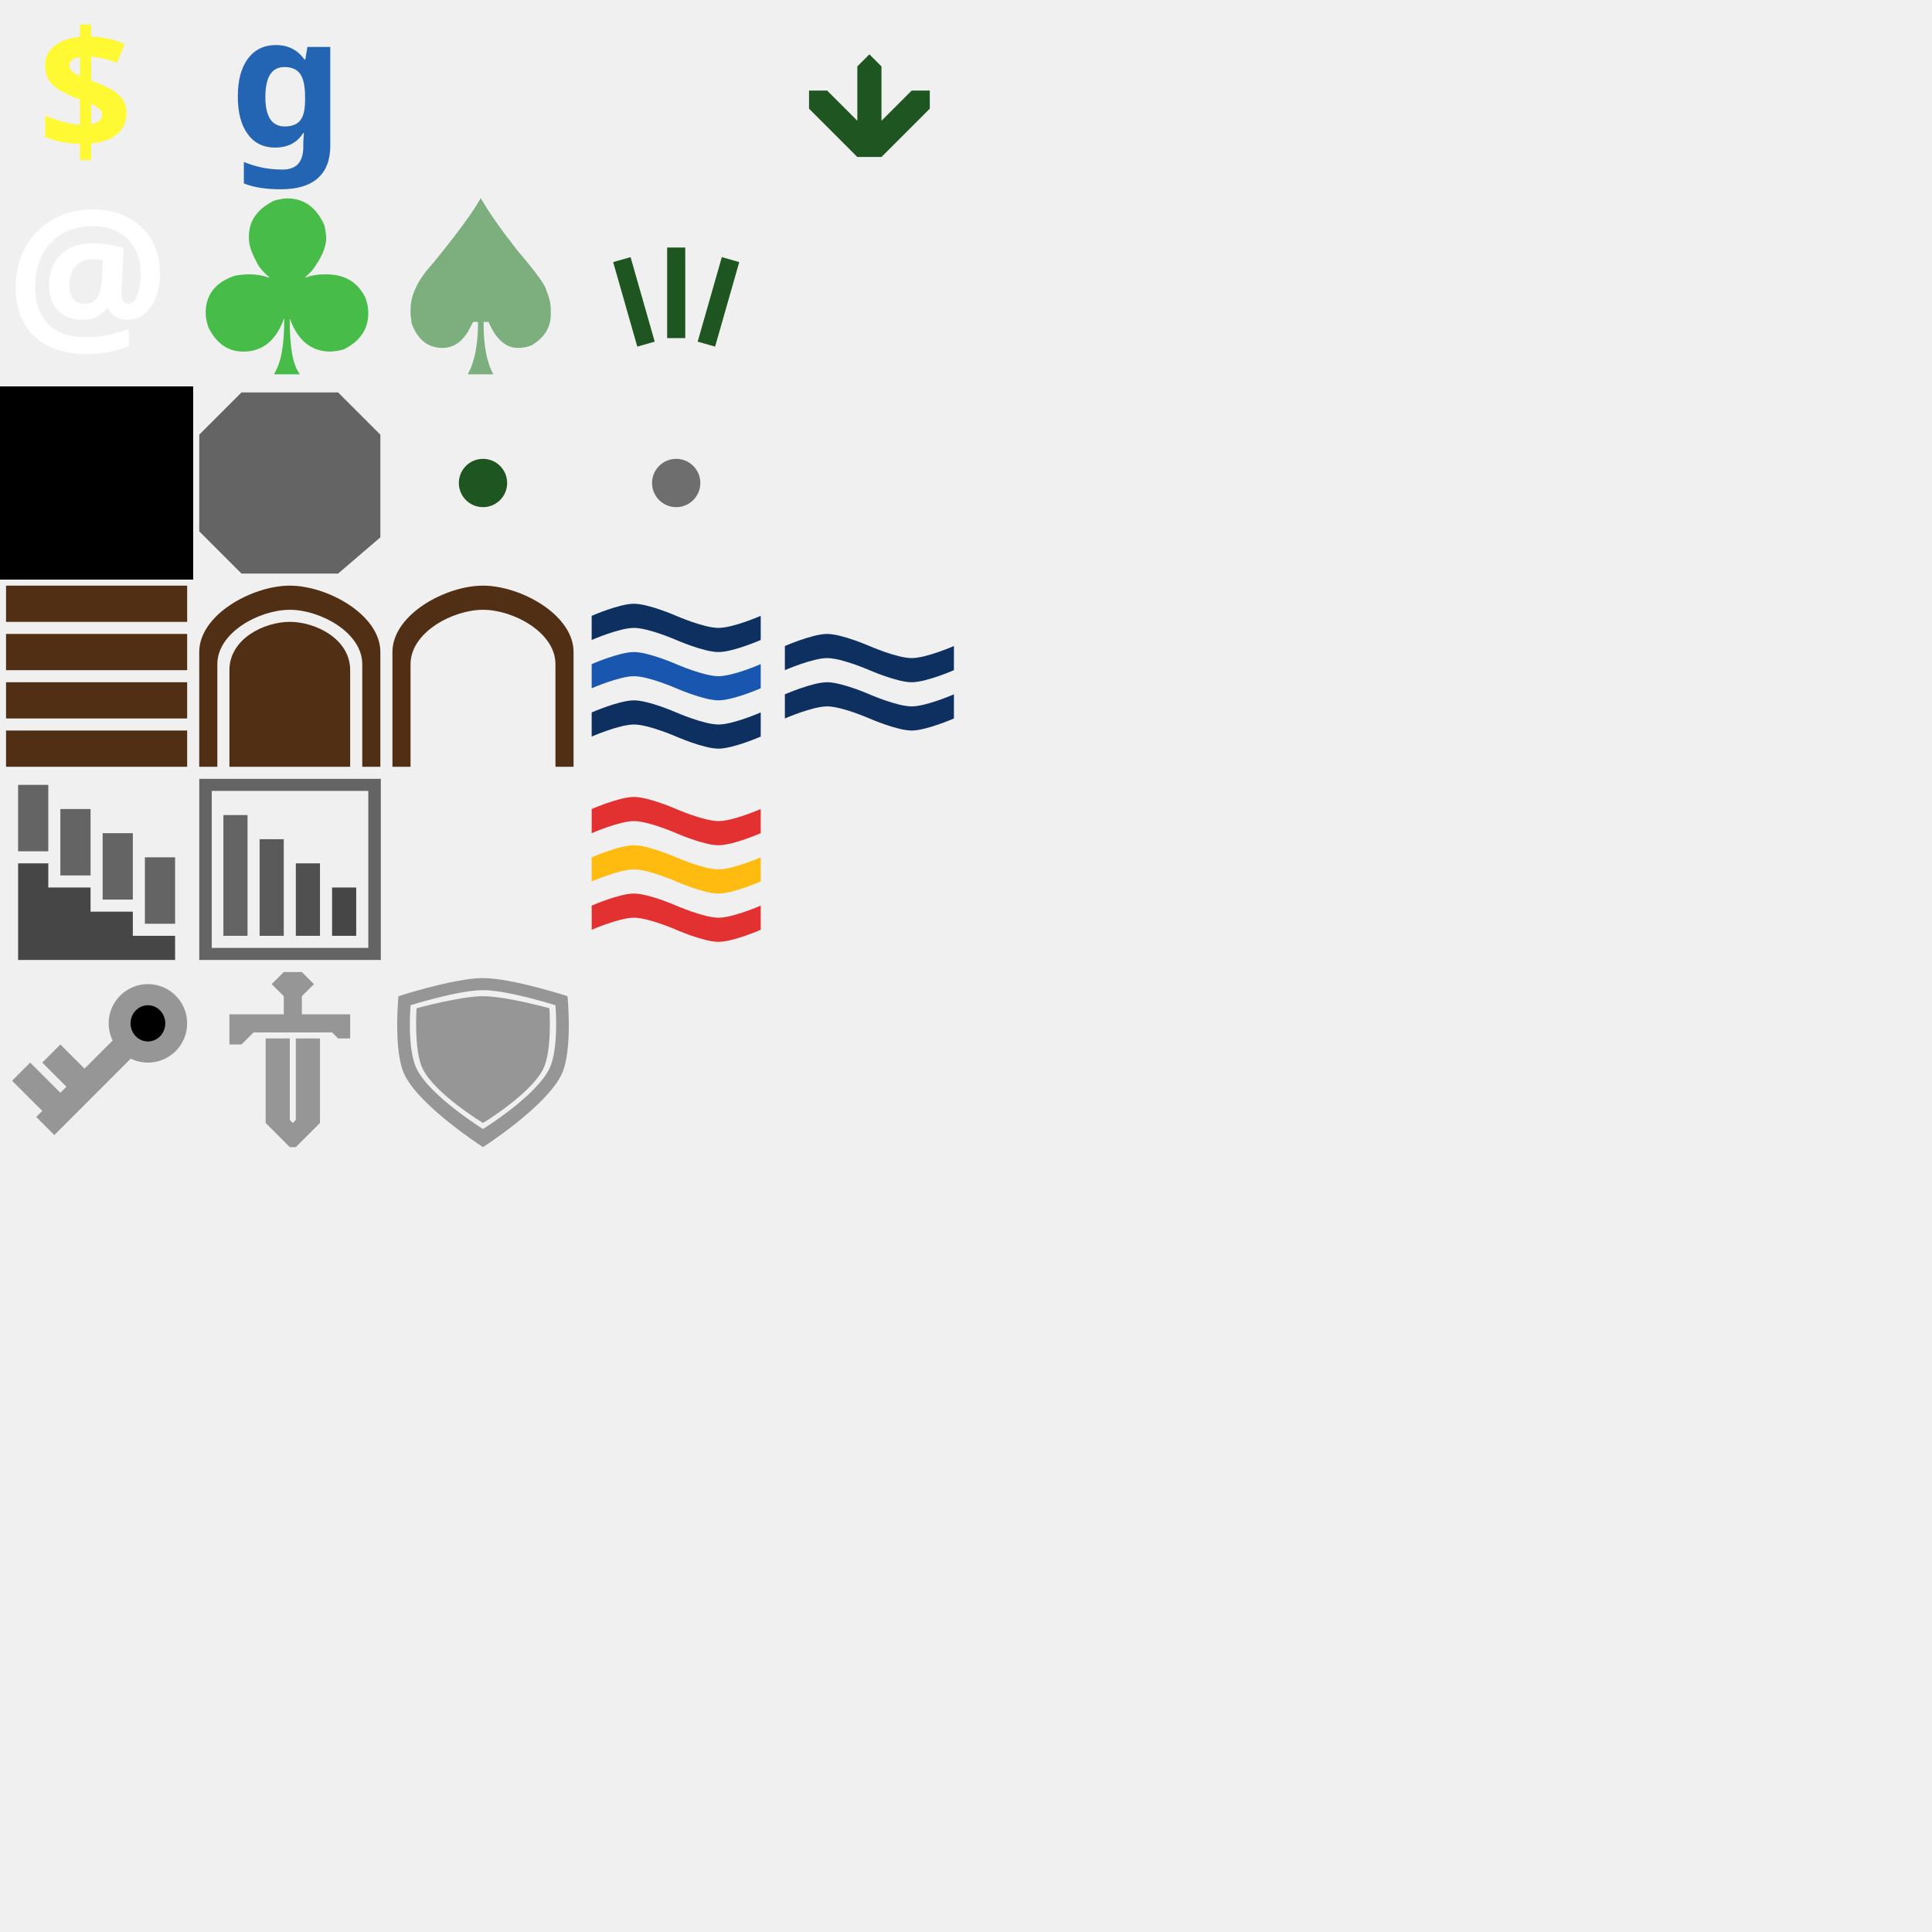
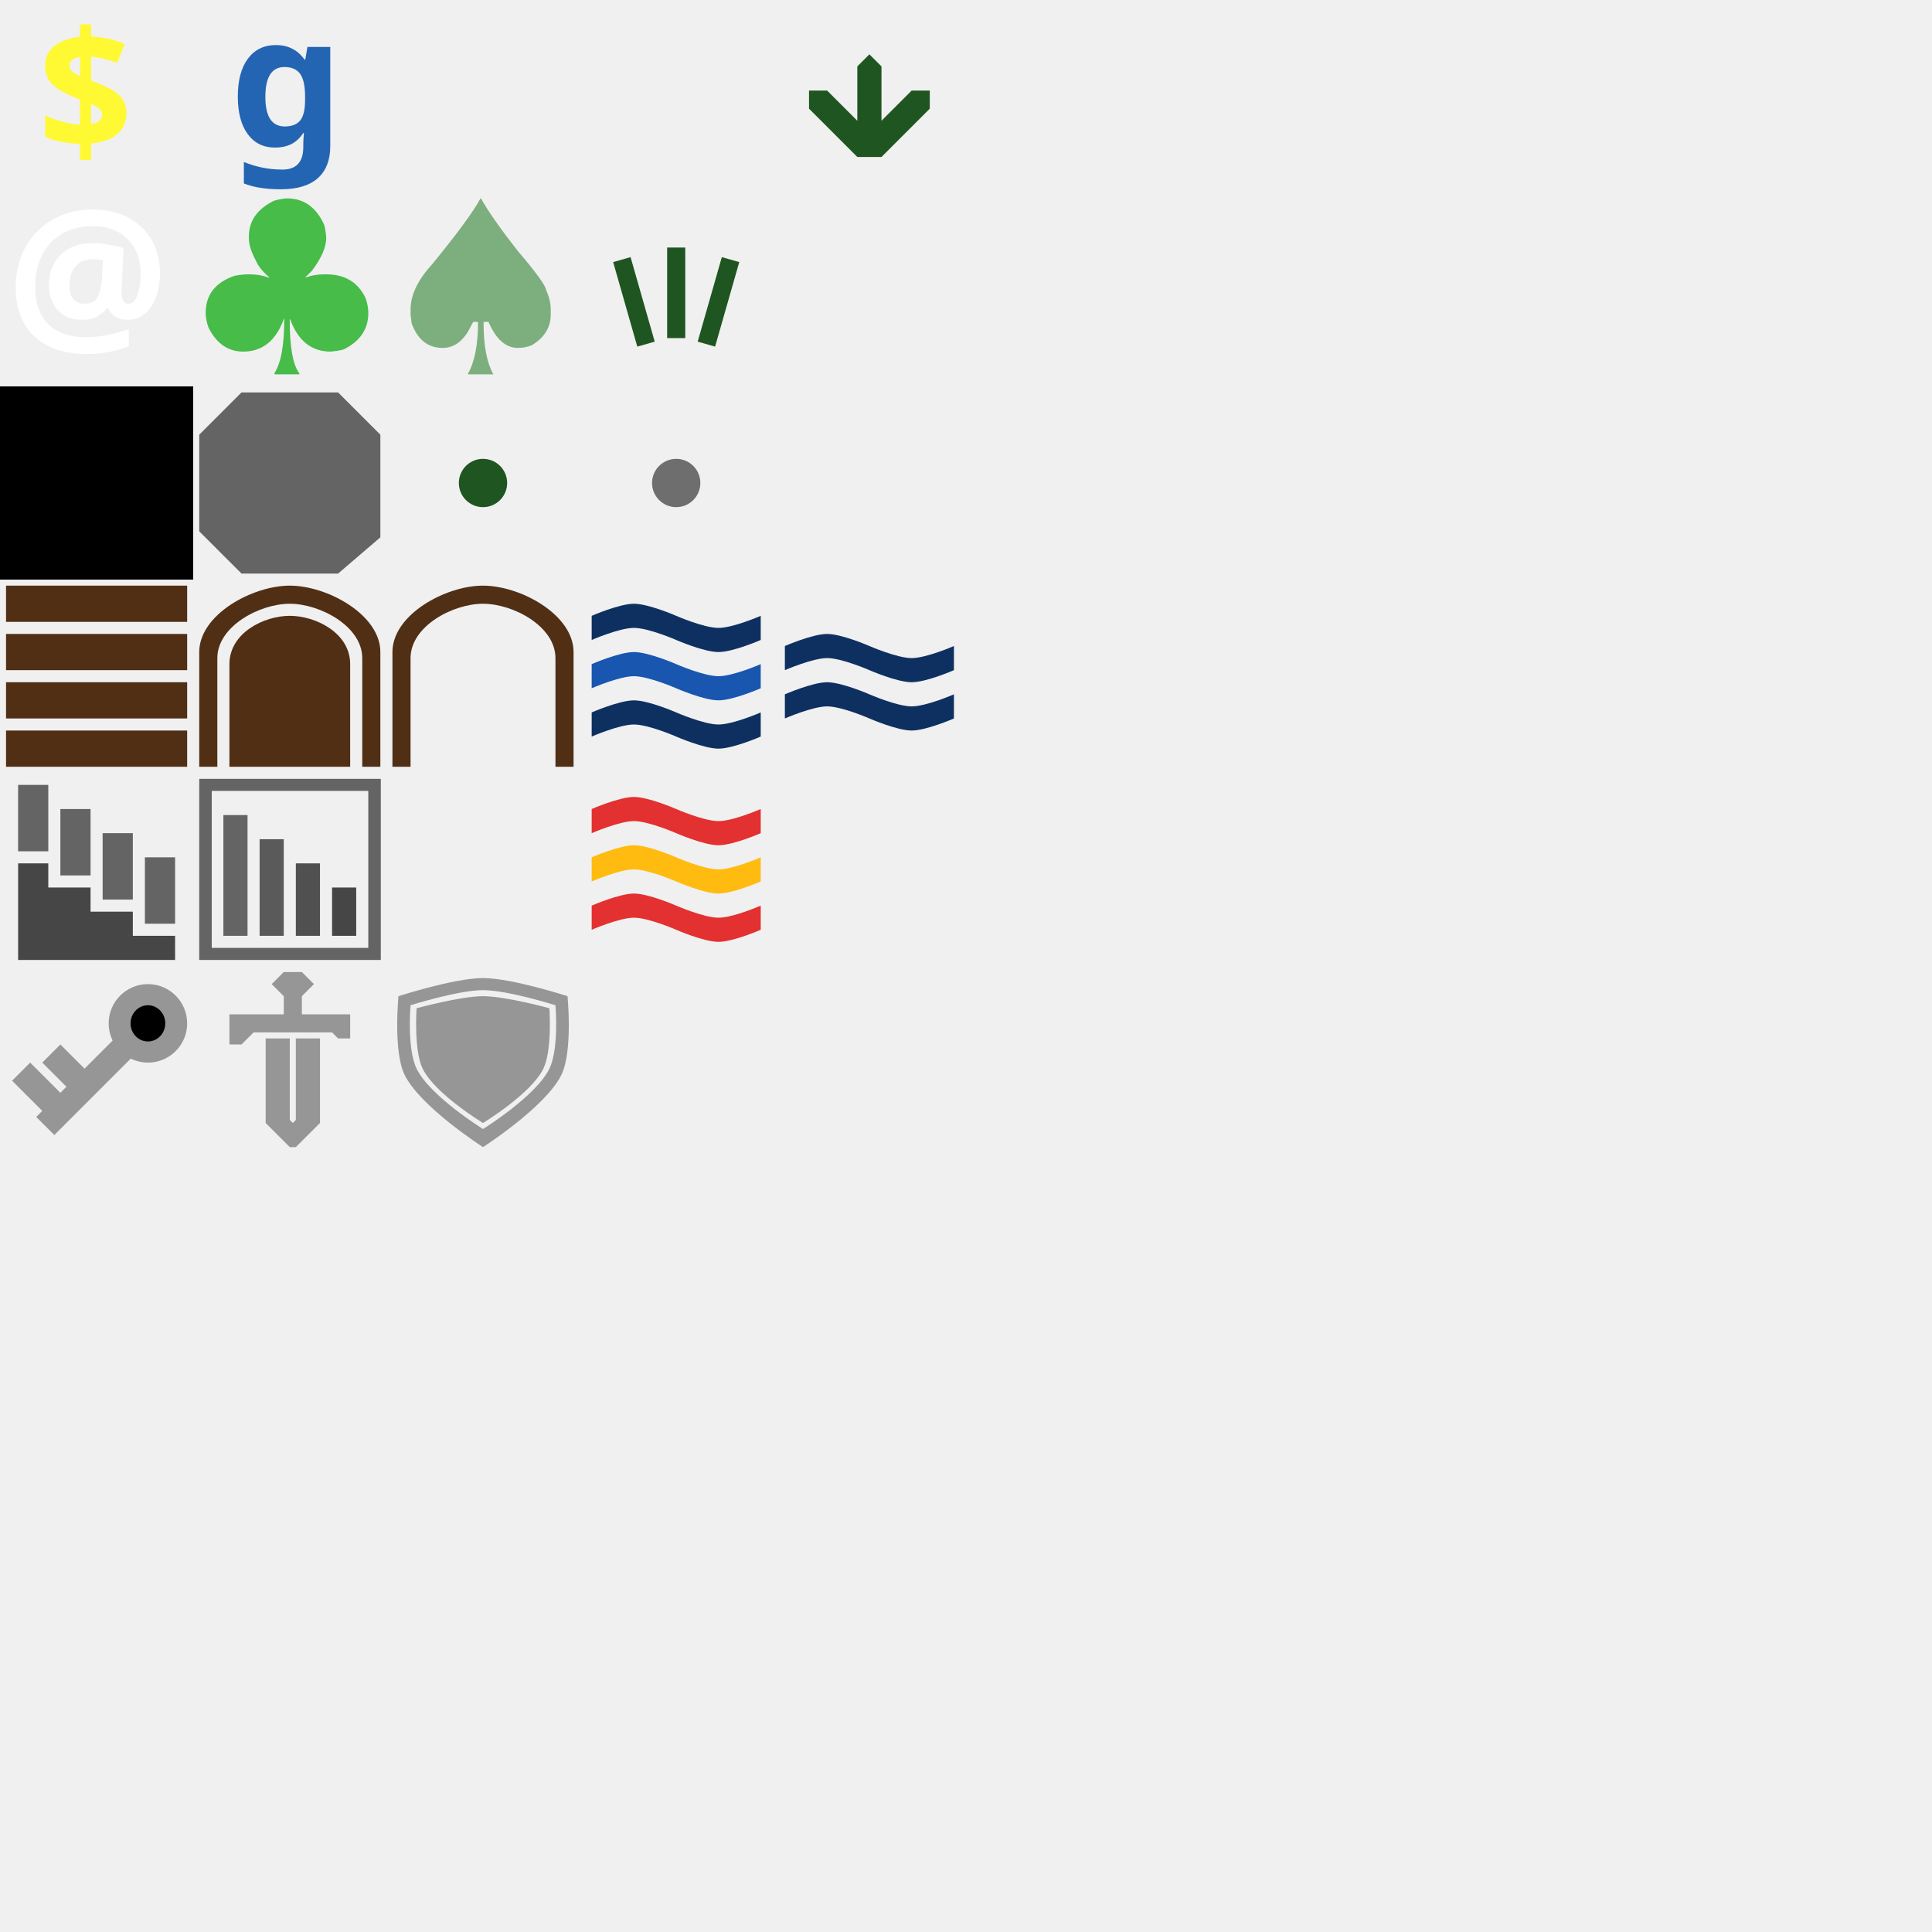
<svg xmlns="http://www.w3.org/2000/svg" width="320" height="320" viewBox="0 0 320 320" id="svg3336" version="1.1" enable-background="new">
  <defs id="defs3338" />
  <g id="layer1" transform="translate(0,-732.3622)" style="">
    <text xml:space="preserve" style="font-style:normal;font-variant:normal;font-weight:bold;font-stretch:normal;line-height:0%;font-family:sans-serif;-inkscape-font-specification:'sans-serif, Bold';text-align:start;letter-spacing:0px;word-spacing:0px;writing-mode:lr-tb;text-anchor:start;fill:#ffffff;fill-opacity:1;stroke:none;stroke-width:1px;stroke-linecap:butt;stroke-linejoin:miter;stroke-opacity:0.377" x="1.095" y="788.485" id="text4251">
      <tspan id="tspan4253" x="1.095" y="788.485" style="font-size:30px;line-height:1.25">@</tspan>
    </text>
    <rect style="fill:#000000;fill-opacity:1" id="rect3346-1-7" width="32" height="32" x="0" y="796.362" />
    <text xml:space="preserve" style="font-style:normal;font-variant:normal;font-weight:bold;font-stretch:normal;line-height:0%;font-family:sans-serif;-inkscape-font-specification:'sans-serif, Bold';text-align:start;letter-spacing:0px;word-spacing:0px;writing-mode:lr-tb;text-anchor:start;fill:#ffffff;fill-opacity:1;stroke:#000000;stroke-width:1px;stroke-linecap:butt;stroke-linejoin:miter;stroke-opacity:0.377" x="33.095" y="788.485" id="text4251-0">
      <tspan id="tspan4253-7" x="33.095" y="788.485" style="font-size:30px;line-height:1.25"> </tspan>
    </text>
    <text xml:space="preserve" style="font-style:normal;font-variant:normal;font-weight:bold;font-stretch:normal;line-height:0%;font-family:sans-serif;-inkscape-font-specification:'sans-serif, Bold';text-align:start;letter-spacing:0px;word-spacing:0px;writing-mode:lr-tb;text-anchor:start;fill:#47bc49;fill-opacity:1;stroke:none;stroke-width:1px;stroke-linecap:butt;stroke-linejoin:miter;stroke-opacity:0.377" x="29.613" y="794.362" id="text4251-7">
      <tspan id="tspan4253-75" x="29.613" y="794.362" style="font-size:40px;line-height:1.25">♣</tspan>
    </text>
    <text xml:space="preserve" style="font-style:normal;font-variant:normal;font-weight:bold;font-stretch:normal;line-height:0%;font-family:sans-serif;-inkscape-font-specification:'sans-serif, Bold';text-align:start;letter-spacing:0px;word-spacing:0px;writing-mode:lr-tb;text-anchor:start;fill:#7daf7e;fill-opacity:1;stroke:none;stroke-width:1px;stroke-linecap:butt;stroke-linejoin:miter;stroke-opacity:0.377" x="61.691" y="794.362" id="text4251-7-5">
      <tspan id="tspan4253-75-7" x="61.691" y="794.362" style="font-size:40px;line-height:1.25">♠</tspan>
    </text>
    <ellipse style="fill:#1f5520;fill-opacity:1;fill-rule:evenodd;stroke:none;stroke-opacity:0.377" id="path4815" cx="80" cy="812.362" rx="4" ry="4" />
    <ellipse style="fill:#6e6e6e;fill-opacity:1;fill-rule:evenodd;stroke:none;stroke-opacity:0.377" id="path4815-0" cx="112" cy="812.362" rx="4" ry="4" />
    <path style="fill:#646464;fill-rule:evenodd;stroke:none;stroke-width:1px;stroke-linecap:butt;stroke-linejoin:miter;stroke-opacity:1;fill-opacity:1" d="m 33,804.362 0,16 7,7 16,0 7,-6 0,-17 -7,-7 -16,0 z" id="path4835" />
    <rect style="fill:#512f15;fill-opacity:1;fill-rule:evenodd;stroke:none;stroke-opacity:0.377" id="rect4852" width="30" height="6" x="1" y="829.362" />
    <rect style="fill:#512f15;fill-opacity:1;fill-rule:evenodd;stroke:none;stroke-opacity:0.377" id="rect4852-1" width="30" height="6" x="1" y="837.362" />
    <rect style="fill:#512f15;fill-opacity:1;fill-rule:evenodd;stroke:none;stroke-opacity:0.377" id="rect4852-0" width="30" height="6" x="1" y="845.362" />
    <rect style="fill:#512f15;fill-opacity:1;fill-rule:evenodd;stroke:none;stroke-opacity:0.377" id="rect4852-12" width="30" height="6" x="1" y="853.362" />
    <path style="fill:#1f5520;fill-opacity:1;fill-rule:evenodd;stroke:none;stroke-width:1px;stroke-linecap:butt;stroke-linejoin:miter;stroke-opacity:1" d="m 146,758.362 8,-8 0,-3 -3,0 -5,5 0,-9 -2,-2 -2,2 0,9 -5,-5 -3,0 0,3 8,8" id="path4992" />
    <path style="fill:#0e3061;fill-opacity:1;fill-rule:evenodd;stroke:none;stroke-width:1px;stroke-linecap:butt;stroke-linejoin:miter;stroke-opacity:1" d="m 98,834.362 c 0,0 4.573,-2 7,-2 2.427,0 7,2 7,2 0,0 4.573,2 7,2 2.427,0 7,-2 7,-2 l 0,4 c 0,0 -4.573,2 -7,2 -2.427,0 -7,-2 -7,-2 0,0 -4.573,-2 -7,-2 -2.427,0 -7,2 -7,2 z" id="path5098" />
    <path style="fill:#1856b0;fill-opacity:1;fill-rule:evenodd;stroke:none;stroke-width:1px;stroke-linecap:butt;stroke-linejoin:miter;stroke-opacity:1" d="m 98,842.362 c 0,0 4.573,-2 7,-2 2.427,0 7,2 7,2 0,0 4.573,2 7,2 2.427,0 7,-2 7,-2 l 0,4 c 0,0 -4.573,2 -7,2 -2.427,0 -7,-2 -7,-2 0,0 -4.573,-2 -7,-2 -2.427,0 -7,2 -7,2 z" id="path5098-6" />
    <path style="fill:#0e3061;fill-opacity:1;fill-rule:evenodd;stroke:none;stroke-width:1px;stroke-linecap:butt;stroke-linejoin:miter;stroke-opacity:1" d="m 98,850.362 c 0,0 4.573,-2 7,-2 2.427,0 7,2 7,2 0,0 4.573,2 7,2 2.427,0 7,-2 7,-2 l 0,4 c 0,0 -4.573,2 -7,2 -2.427,0 -7,-2 -7,-2 0,0 -4.573,-2 -7,-2 -2.427,0 -7,2 -7,2 z" id="path5098-7" />
    <path style="fill:#0e3061;fill-opacity:1;fill-rule:evenodd;stroke:none;stroke-width:1px;stroke-linecap:butt;stroke-linejoin:miter;stroke-opacity:1" d="m 130,839.362 c 0,0 4.573,-2 7,-2 2.427,0 7,2 7,2 0,0 4.573,2 7,2 2.427,0 7,-2 7,-2 l 0,4 c 0,0 -4.573,2 -7,2 -2.427,0 -7,-2 -7,-2 0,0 -4.573,-2 -7,-2 -2.427,0 -7,2 -7,2 z" id="path5098-8" />
    <path style="fill:#0e3061;fill-opacity:1;fill-rule:evenodd;stroke:none;stroke-width:1px;stroke-linecap:butt;stroke-linejoin:miter;stroke-opacity:1" d="m 130,847.362 c 0,0 4.573,-2 7,-2 2.427,0 7,2 7,2 0,0 4.573,2 7,2 2.427,0 7,-2 7,-2 l 0,4 c 0,0 -4.573,2 -7,2 -2.427,0 -7,-2 -7,-2 0,0 -4.573,-2 -7,-2 -2.427,0 -7,2 -7,2 z" id="path5098-8-4" />
-     <path style="fill:#512f15;fill-opacity:1;fill-rule:evenodd;stroke:none;stroke-width:1px;stroke-linecap:butt;stroke-linejoin:miter;stroke-opacity:1" d="m 33,859.362 0,-19 c 0,-6.2 8.8,-11 15,-11 6.2,0 15,4.8 15,11 l 0,19 -3,0 0,-17 c 0,-5.27 -7,-9 -12,-9 -5,0 -12,3.73 -12,9 l 0,17 z" id="path5187" />
-     <path style="fill:#512f15;fill-opacity:1;fill-rule:evenodd;stroke:none;stroke-width:1px;stroke-linecap:butt;stroke-linejoin:miter;stroke-opacity:1" d="m 38,859.362 0,-16 c 0,-5.185 5.731,-8 10,-8 4.269,0 10,2.815 10,8 l 0,16 z" id="path5189" />
-     <path style="fill:#512f15;fill-opacity:1;fill-rule:evenodd;stroke:none;stroke-width:1px;stroke-linecap:butt;stroke-linejoin:miter;stroke-opacity:1" d="m 65,859.362 0,-19 c 0,-6.2 8.8,-11 15,-11 6.2,0 15,4.8 15,11 l 0,19 -3,0 0,-17 c 0,-5.27 -7,-9 -12,-9 -5,0 -12,3.73 -12,9 l 0,17 z" id="path5187-7" />
+     <path style="fill:#512f15;fill-opacity:1;fill-rule:evenodd;stroke:none;stroke-width:1px;stroke-linecap:butt;stroke-linejoin:miter;stroke-opacity:1" d="m 33,859.362 v -19 c 0,-6.2 8.8,-11 15,-11 6.2,0 15,4.8 15,11 v 19 h -3 v -18 c 0,-5.27 -7,-9 -12,-9 -5,0 -12,3.73 -12,9 v 18 z" id="path5187" />
+     <path style="fill:#512f15;fill-opacity:1;fill-rule:evenodd;stroke:none;stroke-width:1px;stroke-linecap:butt;stroke-linejoin:miter;stroke-opacity:1" d="m 38,859.362 v -17 c 0,-5.185 5.731,-8 10,-8 4.269,0 10,2.815 10,8 v 17 z" id="path5189" />
+     <path style="fill:#512f15;fill-opacity:1;fill-rule:evenodd;stroke:none;stroke-width:1px;stroke-linecap:butt;stroke-linejoin:miter;stroke-opacity:1" d="m 65,859.362 v -19 c 0,-6.2 8.8,-11 15,-11 6.2,0 15,4.8 15,11 v 19 h -3 v -18 c 0,-5.27 -7,-9 -12,-9 -5,0 -12,3.73 -12,9 v 18 z" id="path5187-7" />
    <path style="fill:none;fill-opacity:1;fill-rule:evenodd;stroke:#1f5520;stroke-width:3;stroke-linecap:butt;stroke-linejoin:miter;stroke-miterlimit:4;stroke-dasharray:none;stroke-opacity:1" d="m 107,789.362 -4,-14" id="path5224" />
    <path style="fill:none;fill-opacity:1;fill-rule:evenodd;stroke:#1f5520;stroke-width:3;stroke-linecap:butt;stroke-linejoin:miter;stroke-miterlimit:4;stroke-dasharray:none;stroke-opacity:1" d="m 117,789.362 4,-14" id="path5224-2" />
    <path style="fill:none;fill-opacity:1;fill-rule:evenodd;stroke:#1f5520;stroke-width:3;stroke-linecap:butt;stroke-linejoin:miter;stroke-miterlimit:4;stroke-dasharray:none;stroke-opacity:1" d="m 112,788.362 0,-15" id="path5224-2-9" />
    <path style="fill:#646464;fill-opacity:1;fill-rule:evenodd;stroke:none;stroke-width:3;stroke-linecap:butt;stroke-miterlimit:4;stroke-dasharray:none;stroke-opacity:1" d="m 33,861.362 0,30 30.074,0 0,-30 -30.074,0 z m 2.074,2 25.926,0 0,26 -25.926,0 0,-26 z" id="rect5256" />
    <rect style="fill:#646464;fill-opacity:1;fill-rule:evenodd;stroke:none;stroke-width:3;stroke-linecap:butt;stroke-miterlimit:4;stroke-dasharray:none;stroke-opacity:1" id="rect5261" width="4" height="20" x="37" y="867.362" />
    <rect style="fill:#5a5a5a;fill-opacity:1;fill-rule:evenodd;stroke:none;stroke-width:3;stroke-linecap:butt;stroke-miterlimit:4;stroke-dasharray:none;stroke-opacity:1" id="rect5263" width="4" height="16" x="43" y="871.362" />
    <rect style="fill:#505050;fill-opacity:1;fill-rule:evenodd;stroke:none;stroke-width:3;stroke-linecap:butt;stroke-miterlimit:4;stroke-dasharray:none;stroke-opacity:1" id="rect5263-7" width="4" height="12" x="49" y="875.362" />
    <rect style="fill:#464646;fill-opacity:1;fill-rule:evenodd;stroke:none;stroke-width:3;stroke-linecap:butt;stroke-miterlimit:4;stroke-dasharray:none;stroke-opacity:1" id="rect5263-7-8" width="4" height="8" x="55" y="879.362" />
    <rect style="fill:#646464;fill-opacity:1;fill-rule:evenodd;stroke:none;stroke-width:3;stroke-linecap:butt;stroke-miterlimit:4;stroke-dasharray:none;stroke-opacity:1" id="rect5261-3" width="5" height="11" x="3" y="862.362" />
    <rect style="fill:#646464;fill-opacity:1;fill-rule:evenodd;stroke:none;stroke-width:3;stroke-linecap:butt;stroke-miterlimit:4;stroke-dasharray:none;stroke-opacity:1" id="rect5261-3-6" width="5" height="11" x="10" y="866.362" />
    <rect style="fill:#646464;fill-opacity:1;fill-rule:evenodd;stroke:none;stroke-width:3;stroke-linecap:butt;stroke-miterlimit:4;stroke-dasharray:none;stroke-opacity:1" id="rect5261-3-8" width="5" height="11" x="17" y="870.362" />
    <rect style="fill:#646464;fill-opacity:1;fill-rule:evenodd;stroke:none;stroke-width:3;stroke-linecap:butt;stroke-miterlimit:4;stroke-dasharray:none;stroke-opacity:1" id="rect5261-3-4" width="5" height="11" x="24" y="874.362" />
    <path style="fill:#464646;fill-opacity:1;fill-rule:evenodd;stroke:none;stroke-width:1px;stroke-linecap:butt;stroke-linejoin:miter;stroke-opacity:1" d="m 29,887.362 0,4 -26,0 0,-16 5,0 0,4 7,0 0,4 7,0 0,4 z" id="path5365" />
    <text xml:space="preserve" style="font-style:normal;font-variant:normal;font-weight:bold;font-stretch:normal;line-height:0%;font-family:sans-serif;-inkscape-font-specification:'sans-serif, Bold';text-align:start;letter-spacing:0px;word-spacing:0px;writing-mode:lr-tb;text-anchor:start;fill:#fff934;fill-opacity:1;stroke:none;stroke-width:1px;stroke-linecap:butt;stroke-linejoin:miter;stroke-opacity:0.377" x="6.294" y="757.281" id="text4251-3">
      <tspan id="tspan4253-3" x="6.294" y="757.281" style="font-size:27.5px;line-height:1.25">$</tspan>
    </text>
    <text xml:space="preserve" style="font-style:normal;font-variant:normal;font-weight:bold;font-stretch:normal;line-height:0%;font-family:sans-serif;-inkscape-font-specification:'sans-serif, Bold';text-align:start;letter-spacing:0px;word-spacing:0px;writing-mode:lr-tb;text-anchor:start;fill:#2365b3;fill-opacity:1;stroke:none;stroke-width:1px;stroke-linecap:butt;stroke-linejoin:miter;stroke-opacity:0.377" x="38.045" y="756.511" id="text4251-36">
      <tspan id="tspan4253-753" x="38.045" y="756.511" style="font-size:30px;line-height:1.25;fill:#2365b3;fill-opacity:1">g</tspan>
    </text>
    <path style="opacity:1;fill:#969696;fill-opacity:1;fill-rule:evenodd;stroke:none;stroke-width:4;stroke-linecap:butt;stroke-miterlimit:4;stroke-dasharray:none;stroke-opacity:1" d="m 19,904.362 -5,5 -4,-4 -3,3 4,4 -1,1 -5,-5 -3,3 5,5 -1,1 3,3 13,-13 z" id="rect4236" />
    <path style="fill:#969696;fill-opacity:1;fill-rule:evenodd;stroke:none;stroke-width:1px;stroke-linecap:butt;stroke-linejoin:miter;stroke-opacity:1" d="m 47,161 -2,2 2,2 0,3 -9,0 0,5 2,0 2,-2 13,0 1,1 2,0 0,-4 -8,0 0,-3 2,-2 -2,-2 z m -3,11 0,14 4,4 1,0 4,-4 0,-14 -4,0 0,13.5 -0.5,0.5 -0.5,-0.5 0,-13.5 z" transform="translate(0,732.3622)" id="path4284" />
    <ellipse style="opacity:1;fill:#969696;fill-opacity:1;fill-rule:evenodd;stroke:none;stroke-width:4;stroke-linecap:butt;stroke-miterlimit:4;stroke-dasharray:none;stroke-opacity:1" id="path4309" cx="24.5" cy="901.862" rx="6.5" ry="6.5" />
    <ellipse style="opacity:1;fill:#000000;fill-opacity:1;fill-rule:evenodd;stroke:none;stroke-width:4;stroke-linecap:butt;stroke-miterlimit:4;stroke-dasharray:none;stroke-opacity:1" id="path4318" cx="24.5" cy="901.862" rx="2.875" ry="3" />
    <path style="fill:#969696;fill-opacity:1;stroke:none;stroke-width:1px;stroke-linecap:butt;stroke-linejoin:miter;stroke-opacity:1" d="M 80 162 C 75.227 162 66 165 66 165 C 66 165 65.105 174.089 67 178 C 69.571 183.307 80 190 80 190 C 80 190 90.429 183.307 93 178 C 94.895 174.089 94 165 94 165 C 94 165 84.773 162 80 162 z M 80 164 C 84.091 164 92 166.5 92 166.5 C 92 166.5 92.624 173.648 91 177 C 88.797 181.549 80 187 80 187 C 80 187 71.203 181.549 69 177 C 67.376 173.648 68 166.5 68 166.5 C 68 166.5 75.909 164 80 164 z " transform="translate(0,732.3622)" id="path864" />
    <path style="fill:#969696;fill-opacity:1;stroke:none;stroke-width:0.786px;stroke-linecap:butt;stroke-linejoin:miter;stroke-opacity:1" d="m 69,899.362 c 0,0 7.25,-2 11,-2 3.75,0 11,2 11,2 0,0 0.489,6.927 -1,10 -2.02,4.17 -10,9 -10,9 0,0 -7.98,-4.83 -10,-9 -1.489,-3.073 -1,-10 -1,-10" id="path864-1" />
    <path style="fill:#e33030;fill-opacity:1;fill-rule:evenodd;stroke:none;stroke-width:1px;stroke-linecap:butt;stroke-linejoin:miter;stroke-opacity:1" d="m 98,866.362 c 0,0 4.573,-2 7,-2 2.427,0 7,2 7,2 0,0 4.573,2 7,2 2.427,0 7,-2 7,-2 v 4 c 0,0 -4.573,2 -7,2 -2.427,0 -7,-2 -7,-2 0,0 -4.573,-2 -7,-2 -2.427,0 -7,2 -7,2 z" id="path5098-1" />
    <path style="fill:#ffbb0f;fill-opacity:1;fill-rule:evenodd;stroke:none;stroke-width:1px;stroke-linecap:butt;stroke-linejoin:miter;stroke-opacity:1" d="m 98,874.362 c 0,0 4.573,-2 7,-2 2.427,0 7,2 7,2 0,0 4.573,2 7,2 2.427,0 7,-2 7,-2 v 4 c 0,0 -4.573,2 -7,2 -2.427,0 -7,-2 -7,-2 0,0 -4.573,-2 -7,-2 -2.427,0 -7,2 -7,2 z" id="path5098-6-4" />
    <path style="fill:#e33030;fill-opacity:1;fill-rule:evenodd;stroke:none;stroke-width:1px;stroke-linecap:butt;stroke-linejoin:miter;stroke-opacity:1" d="m 98,882.362 c 0,0 4.573,-2 7,-2 2.427,0 7,2 7,2 0,0 4.573,2 7,2 2.427,0 7,-2 7,-2 v 4 c 0,0 -4.573,2 -7,2 -2.427,0 -7,-2 -7,-2 0,0 -4.573,-2 -7,-2 -2.427,0 -7,2 -7,2 z" id="path5098-7-9" />
  </g>
  <g id="layer2" style="opacity:1;" />
</svg>
